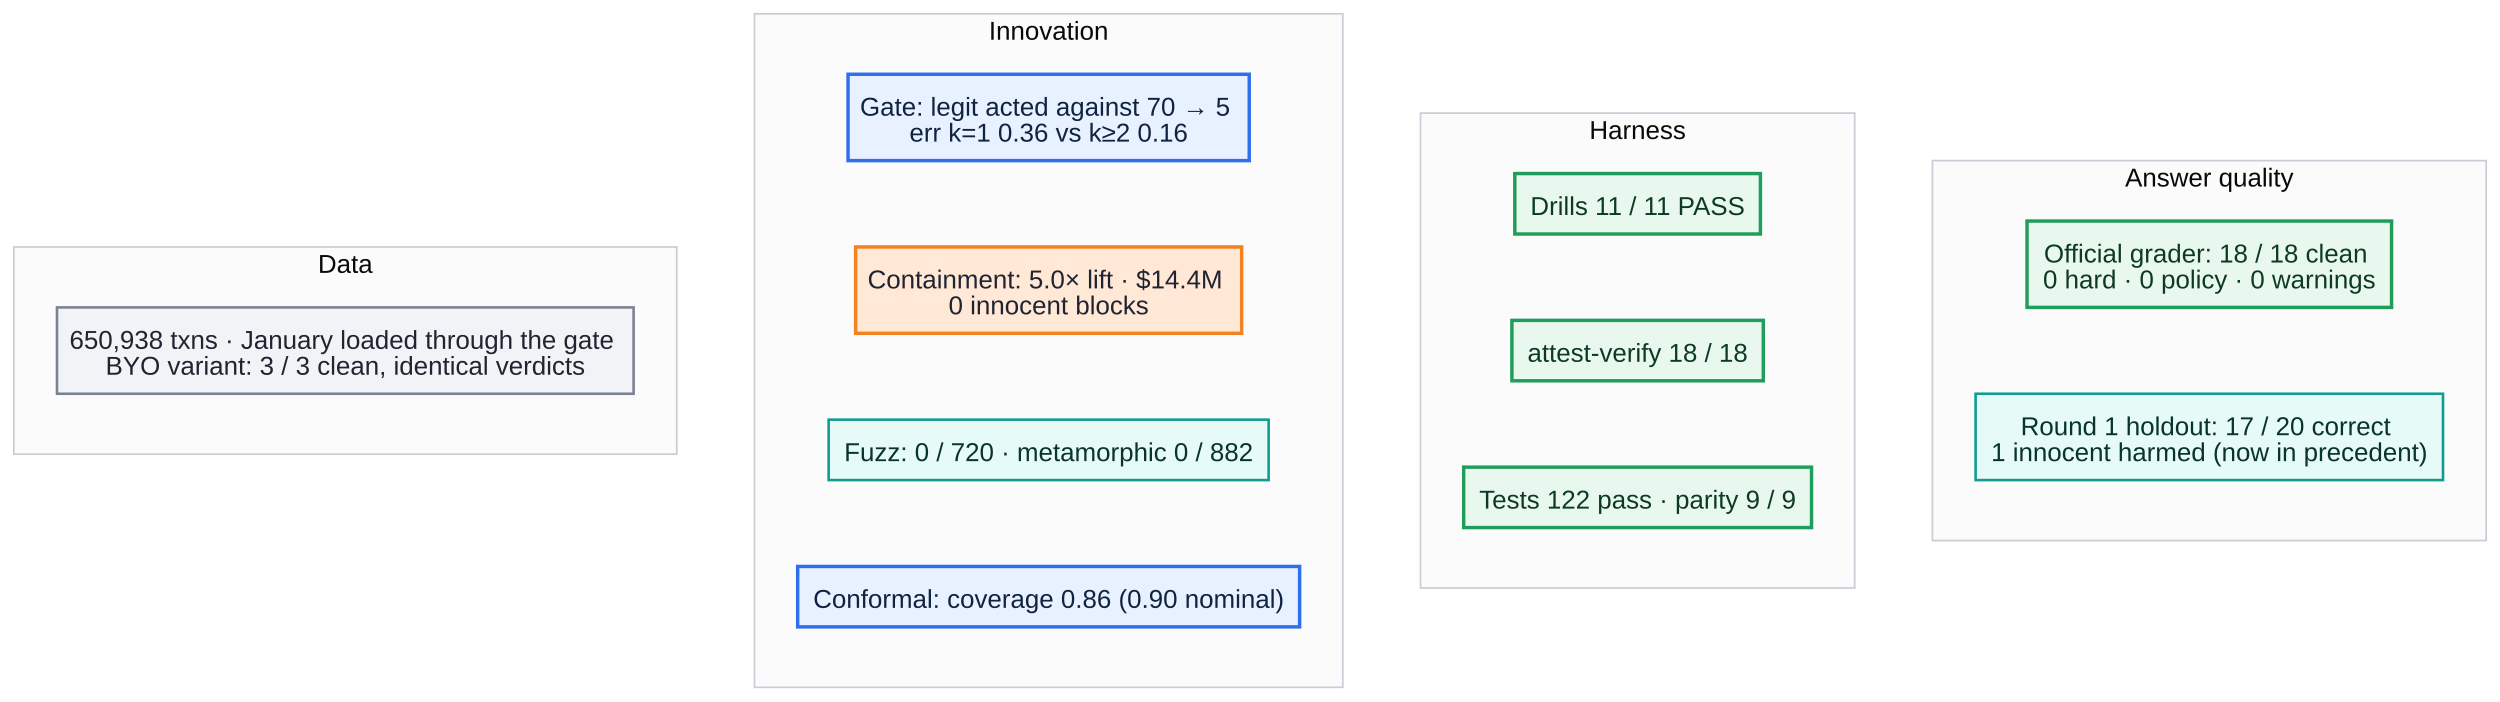
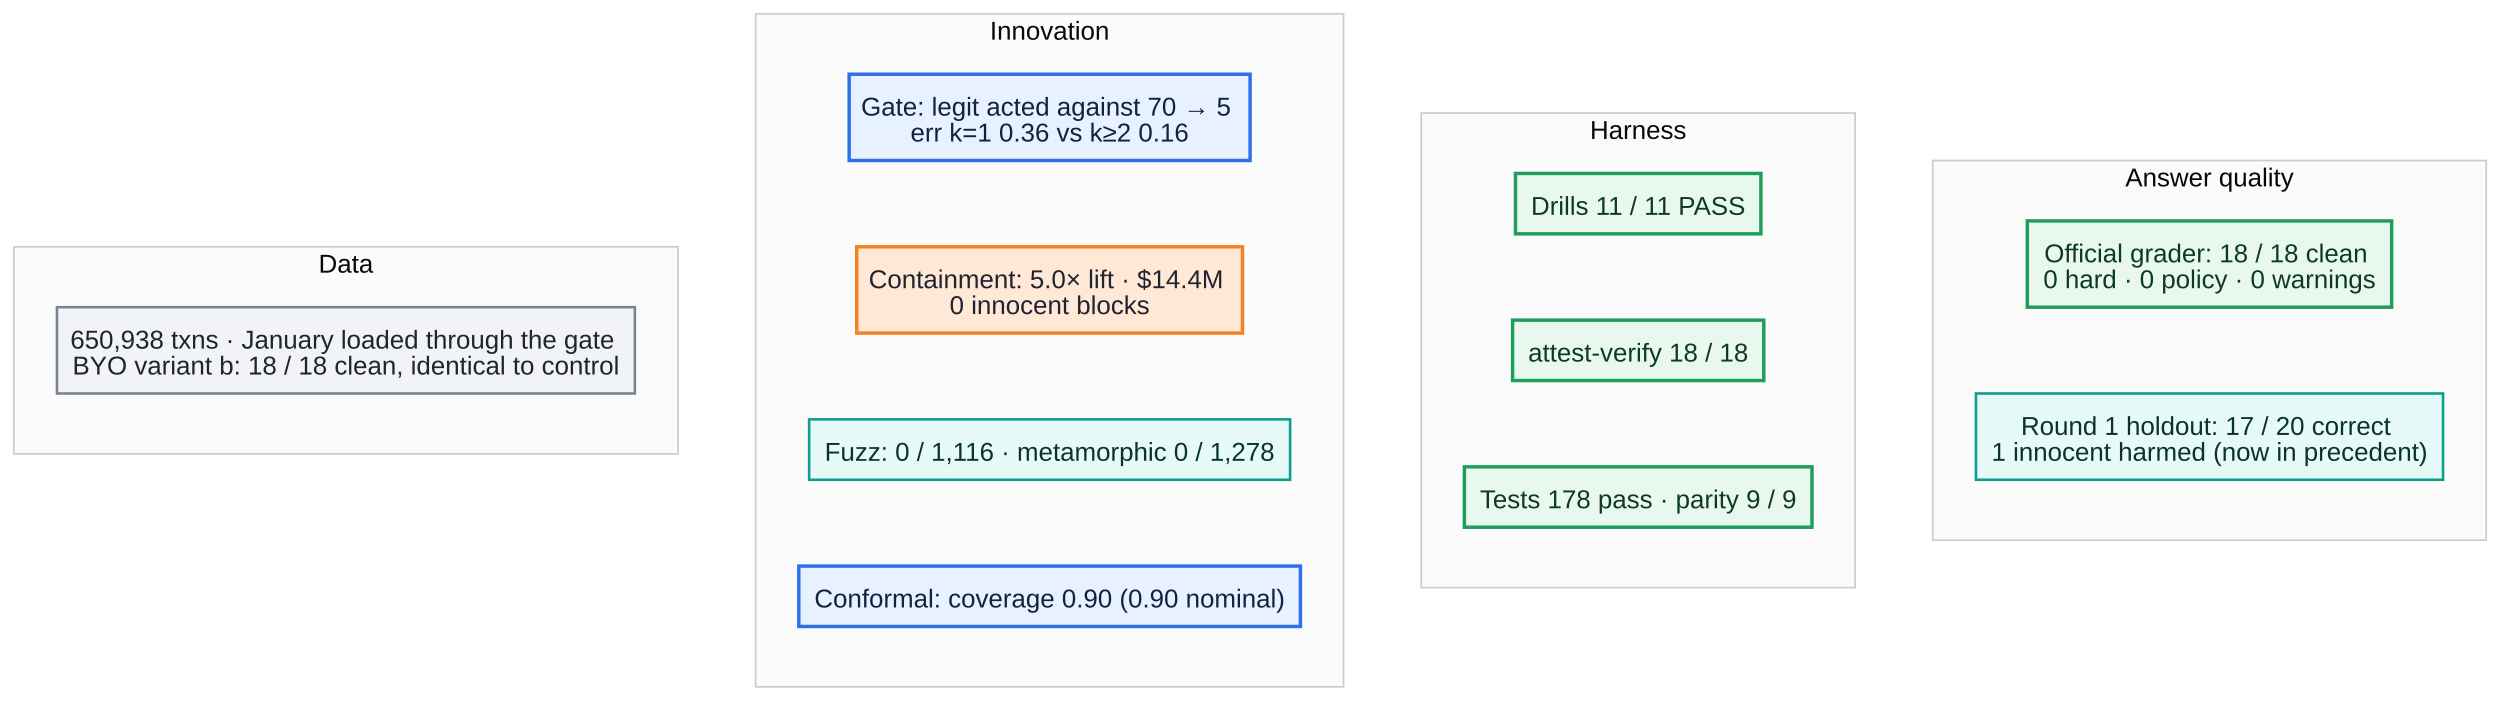
- <svg xmlns="http://www.w3.org/2000/svg" id="my-svg" width="100%" style="max-width: 1447.62px; background-color: white;" viewBox="-9 -8 1447.619 406" role="graphics-document document" aria-roledescription="flowchart-v2">
+ <svg xmlns="http://www.w3.org/2000/svg" id="my-svg" width="100%" style="max-width: 1448.59px; background-color: white;" viewBox="-9 -8 1448.594 406" role="graphics-document document" aria-roledescription="flowchart-v2">
  <style>#my-svg{font-family:Arial;font-size:15px;fill:#1F2430;}#my-svg .error-icon{fill:#F6F7F9;}#my-svg .error-text{fill:#090806;stroke:#090806;}#my-svg .edge-thickness-normal{stroke-width:2px;}#my-svg .edge-thickness-thick{stroke-width:3.5px;}#my-svg .edge-pattern-solid{stroke-dasharray:0;}#my-svg .edge-pattern-dashed{stroke-dasharray:3;}#my-svg .edge-pattern-dotted{stroke-dasharray:2;}#my-svg .marker{fill:#5B6475;stroke:#5B6475;}#my-svg .marker.cross{stroke:#5B6475;}#my-svg svg{font-family:Arial;font-size:15px;}#my-svg .label{font-family:Arial;color:#1F2430;}#my-svg .cluster-label text{fill:#090806;}#my-svg .cluster-label span,#my-svg p{color:#090806;}#my-svg .label text,#my-svg span,#my-svg p{fill:#1F2430;color:#1F2430;}#my-svg .node rect,#my-svg .node circle,#my-svg .node ellipse,#my-svg .node polygon,#my-svg .node path{fill:#FFF4EC;stroke:#F58220;stroke-width:1px;}#my-svg .flowchart-label text{text-anchor:middle;}#my-svg .node .katex path{fill:#000;stroke:#000;stroke-width:1px;}#my-svg .node .label{text-align:center;}#my-svg .node.clickable{cursor:pointer;}#my-svg .arrowheadPath{fill:#0b0b0b;}#my-svg .edgePath .path{stroke:#5B6475;stroke-width:2.0px;}#my-svg .flowchart-link{stroke:#5B6475;fill:none;}#my-svg .edgeLabel{background-color:#EEF4FF;text-align:center;}#my-svg .edgeLabel rect{opacity:0.5;background-color:#EEF4FF;fill:#EEF4FF;}#my-svg .labelBkg{background-color:rgba(238, 244, 255, 0.5);}#my-svg .cluster rect{fill:#FBFBFC;stroke:#C9CED6;stroke-width:1px;}#my-svg .cluster text{fill:#090806;}#my-svg .cluster span,#my-svg p{color:#090806;}#my-svg div.mermaidTooltip{position:absolute;text-align:center;max-width:200px;padding:2px;font-family:Arial;font-size:12px;background:#F6F7F9;border:1px solid hsl(220, 0%, 87.059%);border-radius:2px;pointer-events:none;z-index:100;}#my-svg .flowchartTitleText{text-anchor:middle;font-size:18px;fill:#1F2430;}#my-svg :root{--mermaid-font-family:"trebuchet ms",verdana,arial,sans-serif;}#my-svg .tg rect{fill:rgb(255, 232, 214)!important;stroke:rgb(245, 130, 32)!important;stroke-width:2px!important;color:rgb(31, 36, 48)!important;}#my-svg .tg polygon{fill:rgb(255, 232, 214)!important;stroke:rgb(245, 130, 32)!important;stroke-width:2px!important;color:rgb(31, 36, 48)!important;}#my-svg .tg ellipse{fill:rgb(255, 232, 214)!important;stroke:rgb(245, 130, 32)!important;stroke-width:2px!important;color:rgb(31, 36, 48)!important;}#my-svg .tg circle{fill:rgb(255, 232, 214)!important;stroke:rgb(245, 130, 32)!important;stroke-width:2px!important;color:rgb(31, 36, 48)!important;}#my-svg .tg path{fill:rgb(255, 232, 214)!important;stroke:rgb(245, 130, 32)!important;stroke-width:2px!important;color:rgb(31, 36, 48)!important;}#my-svg .tg tspan{fill:rgb(31, 36, 48)!important;}#my-svg .core rect{fill:rgb(232, 241, 255)!important;stroke:rgb(47, 111, 235)!important;stroke-width:2px!important;color:rgb(16, 35, 63)!important;}#my-svg .core polygon{fill:rgb(232, 241, 255)!important;stroke:rgb(47, 111, 235)!important;stroke-width:2px!important;color:rgb(16, 35, 63)!important;}#my-svg .core ellipse{fill:rgb(232, 241, 255)!important;stroke:rgb(47, 111, 235)!important;stroke-width:2px!important;color:rgb(16, 35, 63)!important;}#my-svg .core circle{fill:rgb(232, 241, 255)!important;stroke:rgb(47, 111, 235)!important;stroke-width:2px!important;color:rgb(16, 35, 63)!important;}#my-svg .core path{fill:rgb(232, 241, 255)!important;stroke:rgb(47, 111, 235)!important;stroke-width:2px!important;color:rgb(16, 35, 63)!important;}#my-svg .core tspan{fill:rgb(16, 35, 63)!important;}#my-svg .llm rect{fill:rgb(243, 232, 255)!important;stroke:rgb(139, 92, 246)!important;stroke-width:1.5px!important;color:rgb(42, 20, 80)!important;stroke-dasharray:4,3!important;}#my-svg .llm polygon{fill:rgb(243, 232, 255)!important;stroke:rgb(139, 92, 246)!important;stroke-width:1.5px!important;color:rgb(42, 20, 80)!important;stroke-dasharray:4,3!important;}#my-svg .llm ellipse{fill:rgb(243, 232, 255)!important;stroke:rgb(139, 92, 246)!important;stroke-width:1.5px!important;color:rgb(42, 20, 80)!important;stroke-dasharray:4,3!important;}#my-svg .llm circle{fill:rgb(243, 232, 255)!important;stroke:rgb(139, 92, 246)!important;stroke-width:1.5px!important;color:rgb(42, 20, 80)!important;stroke-dasharray:4,3!important;}#my-svg .llm path{fill:rgb(243, 232, 255)!important;stroke:rgb(139, 92, 246)!important;stroke-width:1.5px!important;color:rgb(42, 20, 80)!important;stroke-dasharray:4,3!important;}#my-svg .llm tspan{fill:rgb(42, 20, 80)!important;}#my-svg .guard rect{fill:rgb(255, 236, 236)!important;stroke:rgb(214, 69, 69)!important;stroke-width:2px!important;color:rgb(74, 16, 16)!important;}#my-svg .guard polygon{fill:rgb(255, 236, 236)!important;stroke:rgb(214, 69, 69)!important;stroke-width:2px!important;color:rgb(74, 16, 16)!important;}#my-svg .guard ellipse{fill:rgb(255, 236, 236)!important;stroke:rgb(214, 69, 69)!important;stroke-width:2px!important;color:rgb(74, 16, 16)!important;}#my-svg .guard circle{fill:rgb(255, 236, 236)!important;stroke:rgb(214, 69, 69)!important;stroke-width:2px!important;color:rgb(74, 16, 16)!important;}#my-svg .guard path{fill:rgb(255, 236, 236)!important;stroke:rgb(214, 69, 69)!important;stroke-width:2px!important;color:rgb(74, 16, 16)!important;}#my-svg .guard tspan{fill:rgb(74, 16, 16)!important;}#my-svg .ok rect{fill:rgb(233, 248, 239)!important;stroke:rgb(30, 158, 90)!important;stroke-width:2px!important;color:rgb(13, 59, 34)!important;}#my-svg .ok polygon{fill:rgb(233, 248, 239)!important;stroke:rgb(30, 158, 90)!important;stroke-width:2px!important;color:rgb(13, 59, 34)!important;}#my-svg .ok ellipse{fill:rgb(233, 248, 239)!important;stroke:rgb(30, 158, 90)!important;stroke-width:2px!important;color:rgb(13, 59, 34)!important;}#my-svg .ok circle{fill:rgb(233, 248, 239)!important;stroke:rgb(30, 158, 90)!important;stroke-width:2px!important;color:rgb(13, 59, 34)!important;}#my-svg .ok path{fill:rgb(233, 248, 239)!important;stroke:rgb(30, 158, 90)!important;stroke-width:2px!important;color:rgb(13, 59, 34)!important;}#my-svg .ok tspan{fill:rgb(13, 59, 34)!important;}#my-svg .human rect{fill:rgb(255, 248, 219)!important;stroke:rgb(199, 154, 0)!important;stroke-width:2px!important;color:rgb(58, 46, 0)!important;}#my-svg .human polygon{fill:rgb(255, 248, 219)!important;stroke:rgb(199, 154, 0)!important;stroke-width:2px!important;color:rgb(58, 46, 0)!important;}#my-svg .human ellipse{fill:rgb(255, 248, 219)!important;stroke:rgb(199, 154, 0)!important;stroke-width:2px!important;color:rgb(58, 46, 0)!important;}#my-svg .human circle{fill:rgb(255, 248, 219)!important;stroke:rgb(199, 154, 0)!important;stroke-width:2px!important;color:rgb(58, 46, 0)!important;}#my-svg .human path{fill:rgb(255, 248, 219)!important;stroke:rgb(199, 154, 0)!important;stroke-width:2px!important;color:rgb(58, 46, 0)!important;}#my-svg .human tspan{fill:rgb(58, 46, 0)!important;}#my-svg .data rect{fill:rgb(241, 243, 246)!important;stroke:rgb(122, 131, 148)!important;stroke-width:1.5px!important;color:rgb(31, 36, 48)!important;}#my-svg .data polygon{fill:rgb(241, 243, 246)!important;stroke:rgb(122, 131, 148)!important;stroke-width:1.5px!important;color:rgb(31, 36, 48)!important;}#my-svg .data ellipse{fill:rgb(241, 243, 246)!important;stroke:rgb(122, 131, 148)!important;stroke-width:1.5px!important;color:rgb(31, 36, 48)!important;}#my-svg .data circle{fill:rgb(241, 243, 246)!important;stroke:rgb(122, 131, 148)!important;stroke-width:1.5px!important;color:rgb(31, 36, 48)!important;}#my-svg .data path{fill:rgb(241, 243, 246)!important;stroke:rgb(122, 131, 148)!important;stroke-width:1.5px!important;color:rgb(31, 36, 48)!important;}#my-svg .data tspan{fill:rgb(31, 36, 48)!important;}#my-svg .eval rect{fill:rgb(230, 250, 248)!important;stroke:rgb(15, 157, 143)!important;stroke-width:1.5px!important;color:rgb(8, 51, 47)!important;}#my-svg .eval polygon{fill:rgb(230, 250, 248)!important;stroke:rgb(15, 157, 143)!important;stroke-width:1.5px!important;color:rgb(8, 51, 47)!important;}#my-svg .eval ellipse{fill:rgb(230, 250, 248)!important;stroke:rgb(15, 157, 143)!important;stroke-width:1.5px!important;color:rgb(8, 51, 47)!important;}#my-svg .eval circle{fill:rgb(230, 250, 248)!important;stroke:rgb(15, 157, 143)!important;stroke-width:1.5px!important;color:rgb(8, 51, 47)!important;}#my-svg .eval path{fill:rgb(230, 250, 248)!important;stroke:rgb(15, 157, 143)!important;stroke-width:1.5px!important;color:rgb(8, 51, 47)!important;}#my-svg .eval tspan{fill:rgb(8, 51, 47)!important;}</style>
  <g>
    <marker id="my-svg_flowchart-pointEnd" class="marker flowchart" viewBox="0 0 10 10" refX="6" refY="5" markerUnits="userSpaceOnUse" markerWidth="12" markerHeight="12" orient="auto">
      <path d="M 0 0 L 10 5 L 0 10 z" class="arrowMarkerPath" style="stroke-width: 1; stroke-dasharray: 1, 0;" />
    </marker>
    <marker id="my-svg_flowchart-pointStart" class="marker flowchart" viewBox="0 0 10 10" refX="4.5" refY="5" markerUnits="userSpaceOnUse" markerWidth="12" markerHeight="12" orient="auto">
      <path d="M 0 5 L 10 10 L 10 0 z" class="arrowMarkerPath" style="stroke-width: 1; stroke-dasharray: 1, 0;" />
    </marker>
    <marker id="my-svg_flowchart-circleEnd" class="marker flowchart" viewBox="0 0 10 10" refX="11" refY="5" markerUnits="userSpaceOnUse" markerWidth="11" markerHeight="11" orient="auto">
      <circle cx="5" cy="5" r="5" class="arrowMarkerPath" style="stroke-width: 1; stroke-dasharray: 1, 0;" />
    </marker>
    <marker id="my-svg_flowchart-circleStart" class="marker flowchart" viewBox="0 0 10 10" refX="-1" refY="5" markerUnits="userSpaceOnUse" markerWidth="11" markerHeight="11" orient="auto">
      <circle cx="5" cy="5" r="5" class="arrowMarkerPath" style="stroke-width: 1; stroke-dasharray: 1, 0;" />
    </marker>
    <marker id="my-svg_flowchart-crossEnd" class="marker cross flowchart" viewBox="0 0 11 11" refX="12" refY="5.2" markerUnits="userSpaceOnUse" markerWidth="11" markerHeight="11" orient="auto">
      <path d="M 1,1 l 9,9 M 10,1 l -9,9" class="arrowMarkerPath" style="stroke-width: 2; stroke-dasharray: 1, 0;" />
    </marker>
    <marker id="my-svg_flowchart-crossStart" class="marker cross flowchart" viewBox="0 0 11 11" refX="-1" refY="5.2" markerUnits="userSpaceOnUse" markerWidth="11" markerHeight="11" orient="auto">
      <path d="M 1,1 l 9,9 M 10,1 l -9,9" class="arrowMarkerPath" style="stroke-width: 2; stroke-dasharray: 1, 0;" />
    </marker>
    <g class="root">
      <g class="clusters" />
      <g class="edgePaths" />
      <g class="edgeLabels" />
      <g class="nodes">
        <g class="root" transform="translate(-9, 127)">
          <g class="clusters">
            <g class="cluster default flowchart-label" id="D">
-               <rect style="" rx="0" ry="0" x="8" y="8" width="383.885" height="120" />
-               <g class="cluster-label" transform="translate(199.9424, 8)">
+               <rect style="" rx="0" ry="0" x="8" y="8" width="384.859" height="120" />
+               <g class="cluster-label" transform="translate(200.4297, 8)">
                <text style="">
                  <tspan xml:space="preserve" dy="1em" x="0" class="row">Data</tspan>
                </text>
              </g>
            </g>
          </g>
          <g class="edgePaths" />
          <g class="edgeLabels" />
          <g class="nodes">
-             <g class="node default data flowchart-label" id="flowchart-D1-9" data-node="true" data-id="D1" transform="translate(199.9424, 68)">
-               <rect class="basic label-container" style="" rx="0" ry="0" x="-166.942" y="-25" width="333.885" height="50" />
+             <g class="node default data flowchart-label" id="flowchart-D1-9" data-node="true" data-id="D1" transform="translate(200.4297, 68)">
+               <rect class="basic label-container" style="" rx="0" ry="0" x="-167.43" y="-25" width="334.859" height="50" />
              <g class="label" style="" transform="translate(0, -16)">
                <rect />
                <text style="">
                  <tspan xml:space="preserve" dy="1em" x="0" class="row">650,938 txns · January loaded through the gate</tspan>
-                   <tspan xml:space="preserve" dy="1em" x="0" class="row">BYO variant: 3 / 3 clean, identical verdicts</tspan>
+                   <tspan xml:space="preserve" dy="1em" x="0" class="row">BYO variant b: 18 / 18 clean, identical to control</tspan>
                </text>
              </g>
            </g>
          </g>
        </g>
-         <g class="root" transform="translate(419.8848, -8)">
+         <g class="root" transform="translate(420.8594, -8)">
          <g class="clusters">
            <g class="cluster default flowchart-label" id="I">
              <rect style="" rx="0" ry="0" x="8" y="8" width="340.656" height="390" />
              <g class="cluster-label" transform="translate(178.3281, 8)">
                <text style="">
                  <tspan xml:space="preserve" dy="1em" x="0" class="row">Innovation</tspan>
                </text>
              </g>
            </g>
          </g>
          <g class="edgePaths" />
          <g class="edgeLabels" />
          <g class="nodes">
            <g class="node default core flowchart-label" id="flowchart-I1-5" data-node="true" data-id="I1" transform="translate(178.3281, 68)">
              <rect class="basic label-container" style="" rx="0" ry="0" x="-116.156" y="-25" width="232.312" height="50" />
              <g class="label" style="" transform="translate(0, -16)">
                <rect />
                <text style="">
                  <tspan xml:space="preserve" dy="1em" x="0" class="row">Gate: legit acted against 70 → 5</tspan>
                  <tspan xml:space="preserve" dy="1em" x="0" class="row">err k=1 0.36 vs k≥2 0.16</tspan>
                </text>
              </g>
            </g>
            <g class="node default tg flowchart-label" id="flowchart-I2-6" data-node="true" data-id="I2" transform="translate(178.3281, 168)">
              <rect class="basic label-container" style="" rx="0" ry="0" x="-111.766" y="-25" width="223.531" height="50" />
              <g class="label" style="" transform="translate(0, -16)">
                <rect />
                <text style="">
                  <tspan xml:space="preserve" dy="1em" x="0" class="row">Containment: 5.0× lift · $14.4M</tspan>
                  <tspan xml:space="preserve" dy="1em" x="0" class="row">0 innocent blocks</tspan>
                </text>
              </g>
            </g>
            <g class="node default eval flowchart-label" id="flowchart-I3-7" data-node="true" data-id="I3" transform="translate(178.3281, 260.5)">
-               <rect class="basic label-container" style="" rx="0" ry="0" x="-127.391" y="-17.5" width="254.781" height="35" />
+               <rect class="basic label-container" style="" rx="0" ry="0" x="-139.344" y="-17.5" width="278.688" height="35" />
              <g class="label" style="" transform="translate(0, -8.5)">
                <rect />
                <text style="">
-                   <tspan xml:space="preserve" dy="1em" x="0" class="row">Fuzz: 0 / 720 · metamorphic 0 / 882</tspan>
+                   <tspan xml:space="preserve" dy="1em" x="0" class="row">Fuzz: 0 / 1,116 · metamorphic 0 / 1,278</tspan>
                </text>
              </g>
            </g>
            <g class="node default core flowchart-label" id="flowchart-I4-8" data-node="true" data-id="I4" transform="translate(178.3281, 345.5)">
              <rect class="basic label-container" style="" rx="0" ry="0" x="-145.328" y="-17.5" width="290.656" height="35" />
              <g class="label" style="" transform="translate(0, -8.5)">
                <rect />
                <text style="">
-                   <tspan xml:space="preserve" dy="1em" x="0" class="row">Conformal: coverage 0.86 (0.90 nominal)</tspan>
+                   <tspan xml:space="preserve" dy="1em" x="0" class="row">Conformal: coverage 0.90 (0.90 nominal)</tspan>
                </text>
              </g>
            </g>
          </g>
        </g>
-         <g class="root" transform="translate(805.541, 49.5)">
+         <g class="root" transform="translate(806.5156, 49.5)">
          <g class="clusters">
            <g class="cluster default flowchart-label" id="H">
              <rect style="" rx="0" ry="0" x="8" y="8" width="251.422" height="275" />
              <g class="cluster-label" transform="translate(133.7109, 8)">
                <text style="">
                  <tspan xml:space="preserve" dy="1em" x="0" class="row">Harness</tspan>
                </text>
              </g>
            </g>
          </g>
          <g class="edgePaths" />
          <g class="edgeLabels" />
          <g class="nodes">
            <g class="node default ok flowchart-label" id="flowchart-H1-2" data-node="true" data-id="H1" transform="translate(133.7109, 60.5)">
              <rect class="basic label-container" style="" rx="0" ry="0" x="-71.109" y="-17.5" width="142.219" height="35" />
              <g class="label" style="" transform="translate(0, -8.5)">
                <rect />
                <text style="">
                  <tspan xml:space="preserve" dy="1em" x="0" class="row">Drills 11 / 11 PASS</tspan>
                </text>
              </g>
            </g>
            <g class="node default ok flowchart-label" id="flowchart-H2-3" data-node="true" data-id="H2" transform="translate(133.7109, 145.5)">
              <rect class="basic label-container" style="" rx="0" ry="0" x="-72.781" y="-17.5" width="145.562" height="35" />
              <g class="label" style="" transform="translate(0, -8.5)">
                <rect />
                <text style="">
                  <tspan xml:space="preserve" dy="1em" x="0" class="row">attest-verify 18 / 18</tspan>
                </text>
              </g>
            </g>
            <g class="node default ok flowchart-label" id="flowchart-H3-4" data-node="true" data-id="H3" transform="translate(133.7109, 230.5)">
              <rect class="basic label-container" style="" rx="0" ry="0" x="-100.711" y="-17.5" width="201.422" height="35" />
              <g class="label" style="" transform="translate(0, -8.5)">
                <rect />
                <text style="">
-                   <tspan xml:space="preserve" dy="1em" x="0" class="row">Tests 122 pass · parity 9 / 9</tspan>
+                   <tspan xml:space="preserve" dy="1em" x="0" class="row">Tests 178 pass · parity 9 / 9</tspan>
                </text>
              </g>
            </g>
          </g>
        </g>
-         <g class="root" transform="translate(1101.963, 77)">
+         <g class="root" transform="translate(1102.938, 77)">
          <g class="clusters">
            <g class="cluster default flowchart-label" id="Q">
              <rect style="" rx="0" ry="0" x="8" y="8" width="320.656" height="220" />
              <g class="cluster-label" transform="translate(168.3281, 8)">
                <text style="">
                  <tspan xml:space="preserve" dy="1em" x="0" class="row">Answer quality</tspan>
                </text>
              </g>
            </g>
          </g>
          <g class="edgePaths" />
          <g class="edgeLabels" />
          <g class="nodes">
            <g class="node default ok flowchart-label" id="flowchart-Q1-0" data-node="true" data-id="Q1" transform="translate(168.3281, 68)">
              <rect class="basic label-container" style="" rx="0" ry="0" x="-105.545" y="-25" width="211.09" height="50" />
              <g class="label" style="" transform="translate(0, -16)">
                <rect />
                <text style="">
                  <tspan xml:space="preserve" dy="1em" x="0" class="row">Official grader: 18 / 18 clean</tspan>
                  <tspan xml:space="preserve" dy="1em" x="0" class="row">0 hard · 0 policy · 0 warnings</tspan>
                </text>
              </g>
            </g>
            <g class="node default eval flowchart-label" id="flowchart-Q2-1" data-node="true" data-id="Q2" transform="translate(168.3281, 168)">
              <rect class="basic label-container" style="" rx="0" ry="0" x="-135.328" y="-25" width="270.656" height="50" />
              <g class="label" style="" transform="translate(0, -16)">
                <rect />
                <text style="">
                  <tspan xml:space="preserve" dy="1em" x="0" class="row">Round 1 holdout: 17 / 20 correct</tspan>
                  <tspan xml:space="preserve" dy="1em" x="0" class="row">1 innocent harmed (now in precedent)</tspan>
                </text>
              </g>
            </g>
          </g>
        </g>
      </g>
    </g>
  </g>
  <style>svg, svg * { font-family: Arial, Helvetica, sans-serif !important; }
</style>
</svg>
